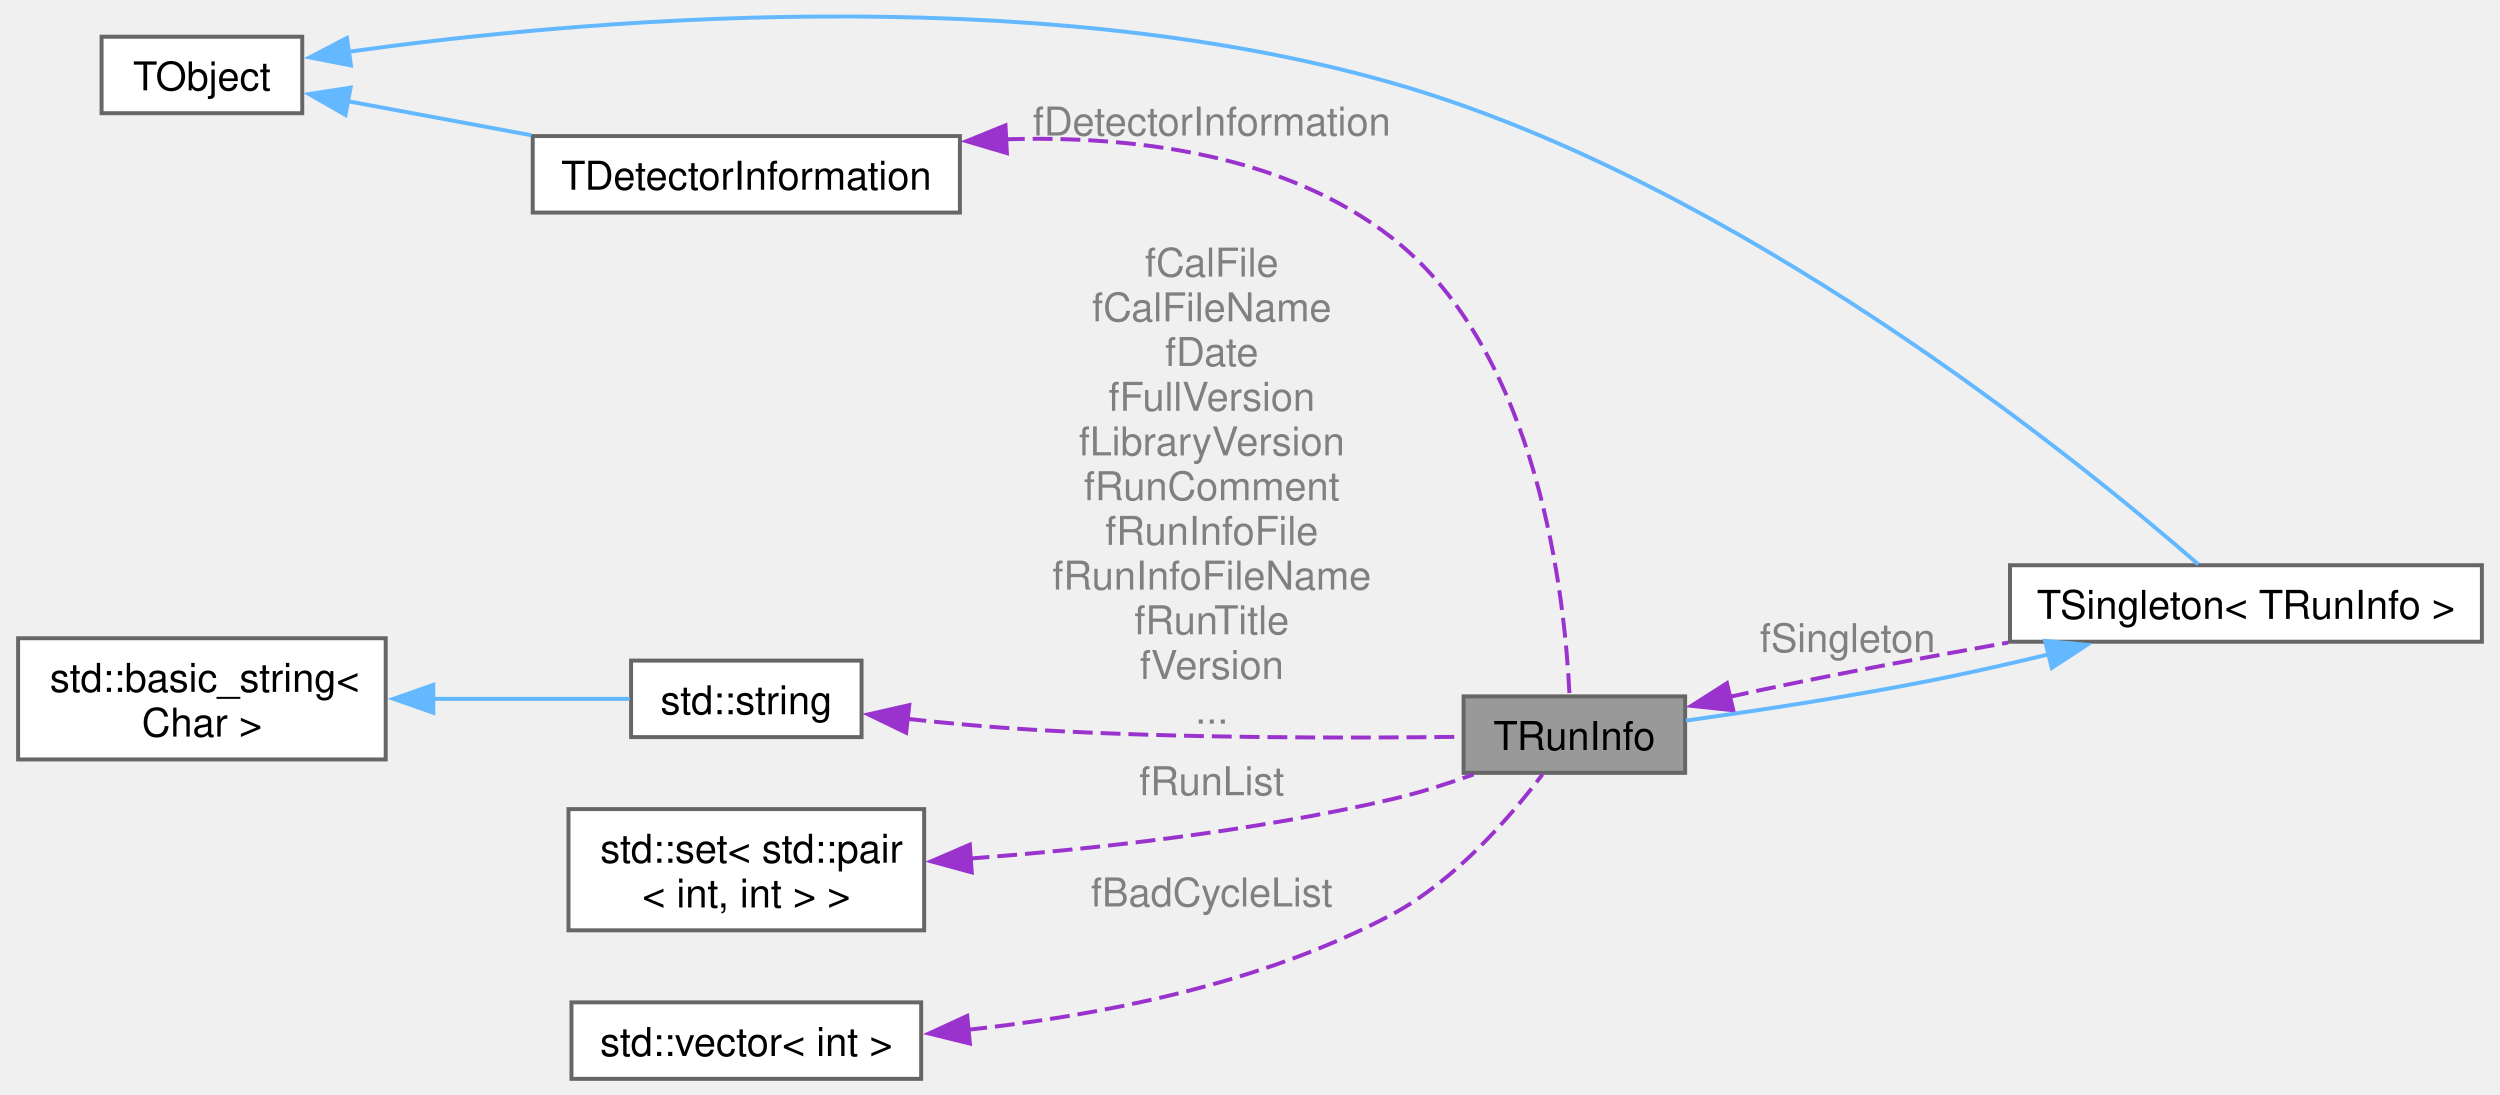
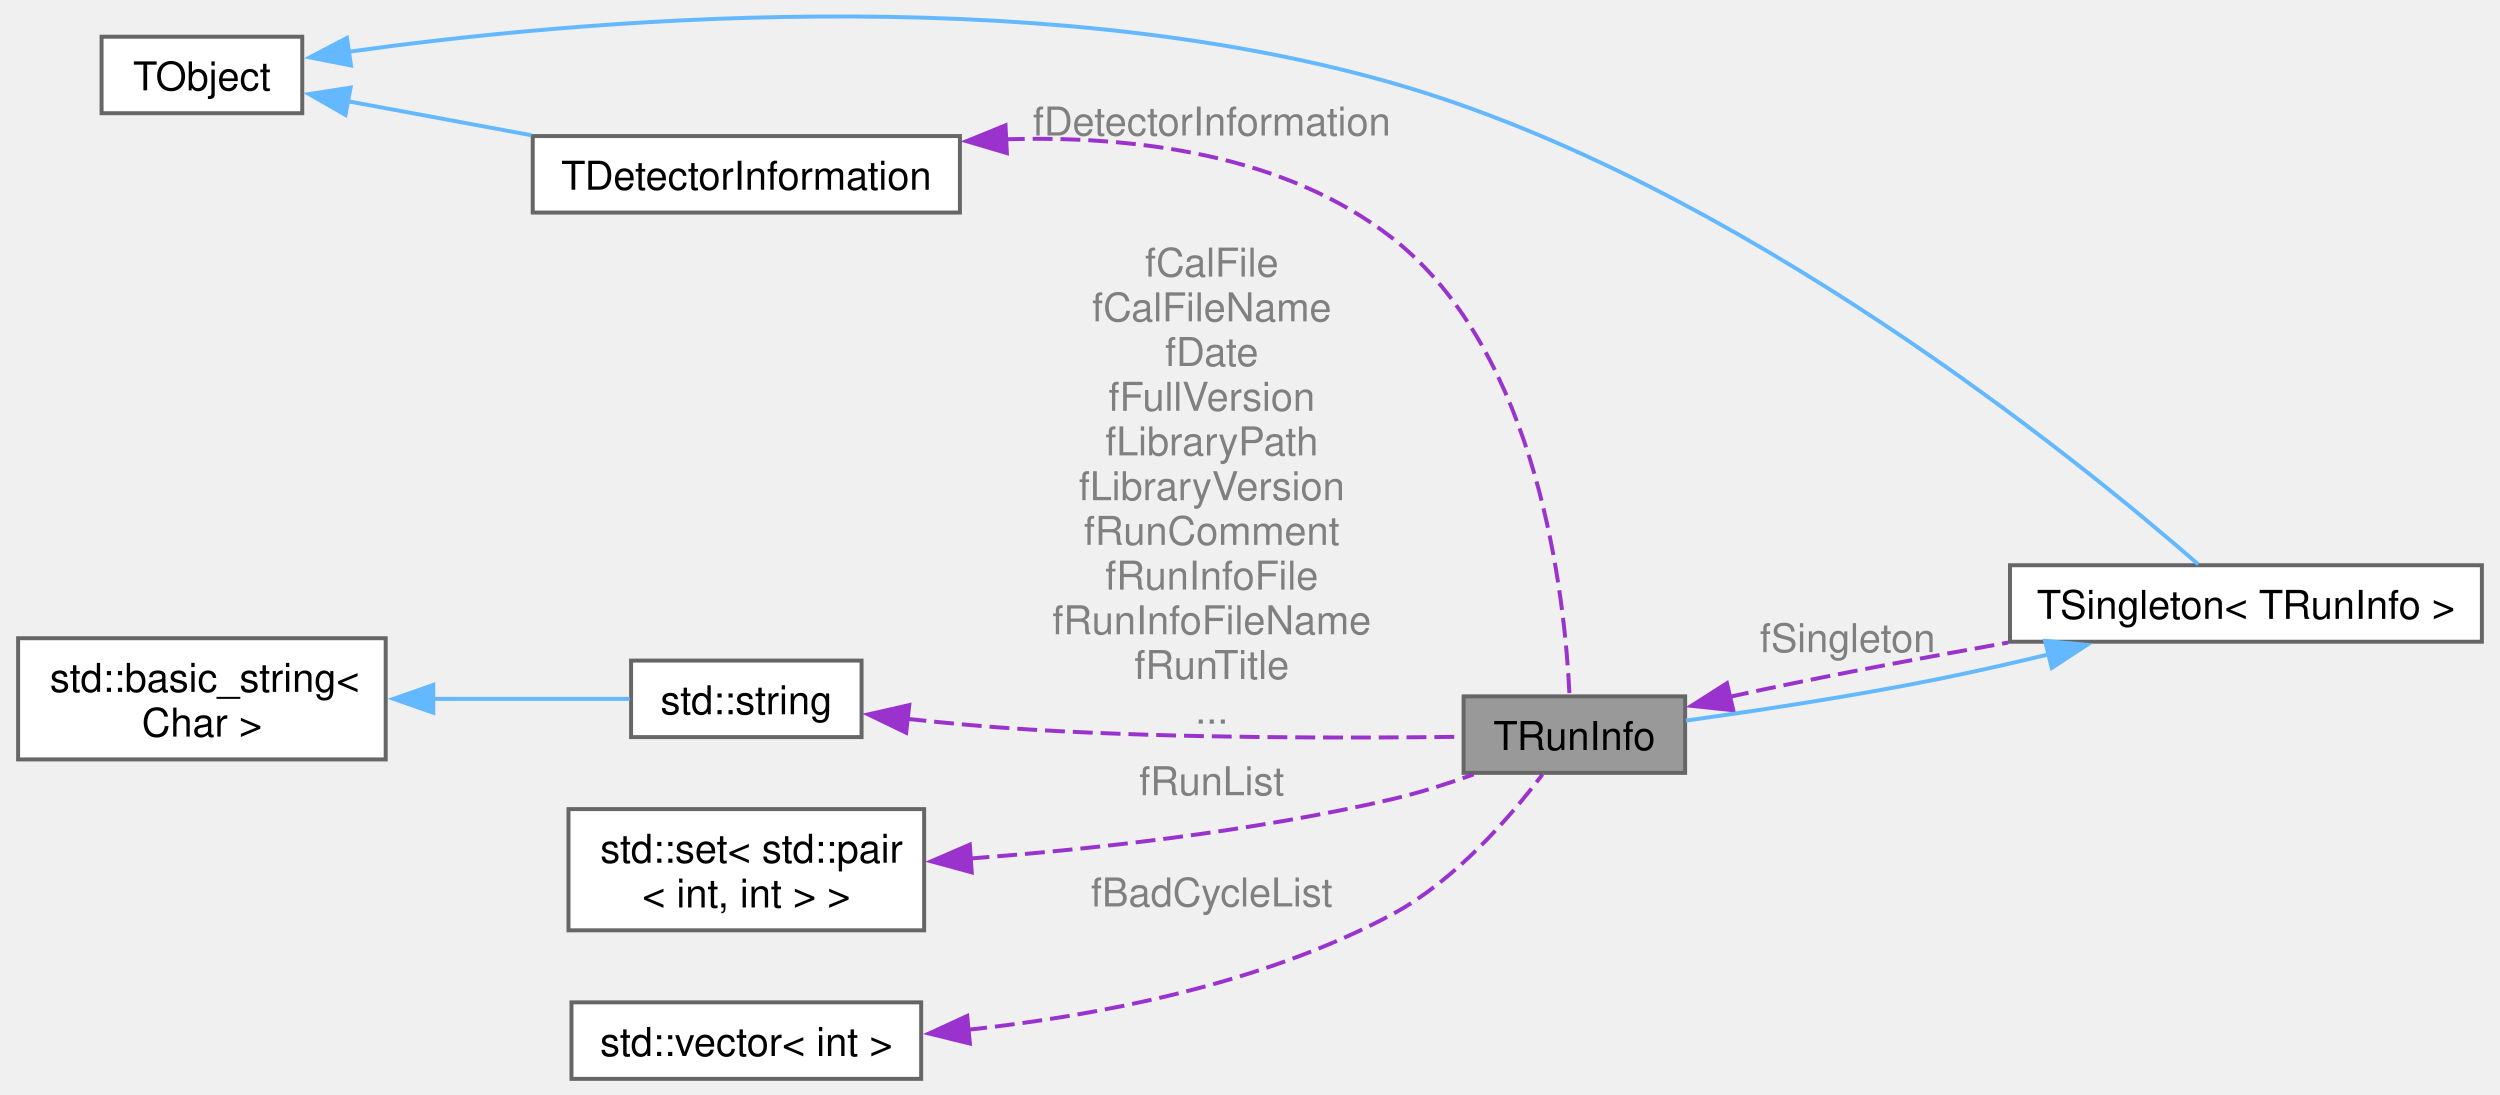
<svg xmlns="http://www.w3.org/2000/svg" xmlns:xlink="http://www.w3.org/1999/xlink" width="628pt" height="275pt" viewBox="0.00 0.00 628.00 275.49">
  <g id="graph0" class="graph" transform="scale(1 1) rotate(0) translate(4 271.49)">
    <g id="Node000001" class="node">
      <g id="a_Node000001">
        <a xlink:title=" ">
          <polygon fill="#999999" stroke="#666666" points="419.5,-96.25 363.75,-96.25 363.75,-77 419.5,-77 419.5,-96.25" />
          <text text-anchor="middle" x="391.62" y="-82.75" font-family="Helvetica,sans-Serif" font-size="10.00">TRunInfo</text>
        </a>
      </g>
    </g>
    <g id="Node000002" class="node">
      <g id="a_Node000002">
        <a xlink:href="class_t_singleton.html" target="_top" xlink:title=" ">
          <polygon fill="white" stroke="#666666" points="620,-129.25 501.25,-129.25 501.25,-110 620,-110 620,-129.25" />
          <text text-anchor="middle" x="560.62" y="-115.75" font-family="Helvetica,sans-Serif" font-size="10.00">TSingleton&lt; TRunInfo &gt;</text>
        </a>
      </g>
    </g>
    <g id="edge3_Node000002_Node000001" class="edge">
      <g id="a_edge3_Node000002_Node000001">
        <a xlink:title=" ">
          <path fill="none" stroke="#9a32cd" stroke-dasharray="5,2" d="M430.56,-96.1C432.9,-96.63 435.23,-97.14 437.5,-97.62 458.05,-101.99 480.66,-106.22 500.78,-109.79" />
          <polygon fill="#9a32cd" stroke="#9a32cd" points="431.62,-92.75 421.09,-93.87 430.02,-99.57 431.62,-92.75" />
        </a>
      </g>
      <text text-anchor="middle" x="460.38" y="-107.38" font-family="Helvetica,sans-Serif" font-size="10.00" fill="grey"> fSingleton</text>
    </g>
    <g id="edge1_Node000001_Node000002" class="edge">
      <g id="a_edge1_Node000001_Node000002">
        <a xlink:title=" ">
          <path fill="none" stroke="#63b8ff" d="M511.1,-106.85C501.89,-104.63 492.3,-102.45 483.25,-100.62 462.02,-96.35 437.77,-92.67 419.7,-90.15" />
          <polygon fill="#63b8ff" stroke="#63b8ff" points="510.08,-110.21 520.63,-109.21 511.76,-103.41 510.08,-110.21" />
        </a>
      </g>
    </g>
    <g id="Node000003" class="node">
      <g id="a_Node000003">
        <a xlink:title=" ">
          <polygon fill="white" stroke="#666666" points="71.5,-262.25 21,-262.25 21,-243 71.5,-243 71.5,-262.25" />
          <text text-anchor="middle" x="46.25" y="-248.75" font-family="Helvetica,sans-Serif" font-size="10.00">TObject</text>
        </a>
      </g>
    </g>
    <g id="edge2_Node000002_Node000003" class="edge">
      <g id="a_edge2_Node000002_Node000003">
        <a xlink:title=" ">
          <path fill="none" stroke="#63b8ff" d="M83.12,-258.46C140.07,-266.39 254.1,-276.79 345.75,-250.62 432.42,-225.88 518.76,-155.5 548.64,-129.47" />
          <polygon fill="#63b8ff" stroke="#63b8ff" points="83.76,-255.02 73.36,-257.04 82.75,-261.95 83.76,-255.02" />
        </a>
      </g>
    </g>
    <g id="Node000008" class="node">
      <g id="a_Node000008">
        <a xlink:href="class_t_detector_information.html" target="_top" xlink:title=" ">
          <polygon fill="white" stroke="#666666" points="237,-237.25 129.5,-237.25 129.5,-218 237,-218 237,-237.25" />
          <text text-anchor="middle" x="183.25" y="-223.75" font-family="Helvetica,sans-Serif" font-size="10.00">TDetectorInformation</text>
        </a>
      </g>
    </g>
    <g id="edge9_Node000008_Node000003" class="edge">
      <g id="a_edge9_Node000008_Node000003">
        <a xlink:title=" ">
          <path fill="none" stroke="#63b8ff" d="M82.94,-246.02C97.09,-243.39 113.67,-240.33 129.17,-237.45" />
          <polygon fill="#63b8ff" stroke="#63b8ff" points="82.38,-242.56 73.19,-247.82 83.66,-249.44 82.38,-242.56" />
        </a>
      </g>
    </g>
    <g id="Node000004" class="node">
      <g id="a_Node000004">
        <a xlink:title=" ">
          <polygon fill="white" stroke="#666666" points="212.25,-105.25 154.25,-105.25 154.25,-86 212.25,-86 212.25,-105.25" />
          <text text-anchor="middle" x="183.25" y="-91.75" font-family="Helvetica,sans-Serif" font-size="10.00">std::string</text>
        </a>
      </g>
    </g>
    <g id="edge4_Node000001_Node000004" class="edge">
      <g id="a_edge4_Node000001_Node000004">
        <a xlink:title=" ">
          <path fill="none" stroke="#9a32cd" stroke-dasharray="5,2" d="M223.55,-90.61C233.77,-89.5 244.78,-88.48 255,-87.88 292.49,-85.65 335.91,-85.72 363.32,-86.08" />
          <polygon fill="#9a32cd" stroke="#9a32cd" points="223.47,-87.1 213.93,-91.71 224.26,-94.06 223.47,-87.1" />
        </a>
      </g>
      <text text-anchor="middle" x="300.38" y="-201.88" font-family="Helvetica,sans-Serif" font-size="10.00" fill="grey"> fCalFile</text>
      <text text-anchor="middle" x="300.38" y="-190.62" font-family="Helvetica,sans-Serif" font-size="10.00" fill="grey">fCalFileName</text>
      <text text-anchor="middle" x="300.38" y="-179.38" font-family="Helvetica,sans-Serif" font-size="10.00" fill="grey">fDate</text>
      <text text-anchor="middle" x="300.38" y="-168.12" font-family="Helvetica,sans-Serif" font-size="10.00" fill="grey">fFullVersion</text>
-       <text text-anchor="middle" x="300.38" y="-156.88" font-family="Helvetica,sans-Serif" font-size="10.00" fill="grey">fLibraryVersion</text>
-       <text text-anchor="middle" x="300.38" y="-145.62" font-family="Helvetica,sans-Serif" font-size="10.00" fill="grey">fRunComment</text>
-       <text text-anchor="middle" x="300.38" y="-134.38" font-family="Helvetica,sans-Serif" font-size="10.00" fill="grey">fRunInfoFile</text>
-       <text text-anchor="middle" x="300.38" y="-123.12" font-family="Helvetica,sans-Serif" font-size="10.00" fill="grey">fRunInfoFileName</text>
-       <text text-anchor="middle" x="300.38" y="-111.88" font-family="Helvetica,sans-Serif" font-size="10.00" fill="grey">fRunTitle</text>
-       <text text-anchor="middle" x="300.38" y="-100.62" font-family="Helvetica,sans-Serif" font-size="10.00" fill="grey">fVersion</text>
+       <text text-anchor="middle" x="300.38" y="-156.88" font-family="Helvetica,sans-Serif" font-size="10.00" fill="grey">fLibraryPath</text>
+       <text text-anchor="middle" x="300.38" y="-145.62" font-family="Helvetica,sans-Serif" font-size="10.00" fill="grey">fLibraryVersion</text>
+       <text text-anchor="middle" x="300.38" y="-134.38" font-family="Helvetica,sans-Serif" font-size="10.00" fill="grey">fRunComment</text>
+       <text text-anchor="middle" x="300.38" y="-123.12" font-family="Helvetica,sans-Serif" font-size="10.00" fill="grey">fRunInfoFile</text>
+       <text text-anchor="middle" x="300.38" y="-111.88" font-family="Helvetica,sans-Serif" font-size="10.00" fill="grey">fRunInfoFileName</text>
+       <text text-anchor="middle" x="300.38" y="-100.62" font-family="Helvetica,sans-Serif" font-size="10.00" fill="grey">fRunTitle</text>
      <text text-anchor="middle" x="300.38" y="-89.38" font-family="Helvetica,sans-Serif" font-size="10.00" fill="grey">...</text>
    </g>
    <g id="Node000005" class="node">
      <g id="a_Node000005">
        <a xlink:title=" ">
          <polygon fill="white" stroke="#666666" points="92.5,-110.88 0,-110.88 0,-80.38 92.5,-80.38 92.5,-110.88" />
          <text text-anchor="start" x="8" y="-97.38" font-family="Helvetica,sans-Serif" font-size="10.00">std::basic_string&lt;</text>
          <text text-anchor="middle" x="46.25" y="-86.12" font-family="Helvetica,sans-Serif" font-size="10.00"> Char &gt;</text>
        </a>
      </g>
    </g>
    <g id="edge5_Node000004_Node000005" class="edge">
      <g id="a_edge5_Node000004_Node000005">
        <a xlink:title=" ">
          <path fill="none" stroke="#63b8ff" d="M104.07,-95.62C121.28,-95.62 139.43,-95.62 153.91,-95.62" />
          <polygon fill="#63b8ff" stroke="#63b8ff" points="104.47,-92.13 94.47,-95.63 104.47,-99.13 104.47,-92.13" />
        </a>
      </g>
    </g>
    <g id="Node000006" class="node">
      <g id="a_Node000006">
        <a xlink:title=" ">
          <polygon fill="white" stroke="#666666" points="228,-67.88 138.5,-67.88 138.5,-37.38 228,-37.38 228,-67.88" />
          <text text-anchor="start" x="146.5" y="-54.38" font-family="Helvetica,sans-Serif" font-size="10.00">std::set&lt; std::pair</text>
          <text text-anchor="middle" x="183.25" y="-43.12" font-family="Helvetica,sans-Serif" font-size="10.00">&lt; int, int &gt; &gt;</text>
        </a>
      </g>
    </g>
    <g id="edge6_Node000001_Node000006" class="edge">
      <g id="a_edge6_Node000001_Node000006">
        <a xlink:title=" ">
          <path fill="none" stroke="#9a32cd" stroke-dasharray="5,2" d="M239.43,-55.43C270.89,-57.84 310.88,-62.27 345.75,-70.38 352.53,-71.95 359.69,-74.24 366.25,-76.61" />
          <polygon fill="#9a32cd" stroke="#9a32cd" points="239.98,-51.96 229.76,-54.74 239.49,-58.94 239.98,-51.96" />
        </a>
      </g>
      <text text-anchor="middle" x="300.38" y="-71.38" font-family="Helvetica,sans-Serif" font-size="10.00" fill="grey"> fRunList</text>
    </g>
    <g id="Node000007" class="node">
      <g id="a_Node000007">
        <a xlink:title=" ">
          <polygon fill="white" stroke="#666666" points="227.25,-19.25 139.25,-19.25 139.25,0 227.25,0 227.25,-19.25" />
          <text text-anchor="middle" x="183.25" y="-5.75" font-family="Helvetica,sans-Serif" font-size="10.00">std::vector&lt; int &gt;</text>
        </a>
      </g>
    </g>
    <g id="edge7_Node000001_Node000007" class="edge">
      <g id="a_edge7_Node000001_Node000007">
        <a xlink:title=" ">
          <path fill="none" stroke="#9a32cd" stroke-dasharray="5,2" d="M238.86,-12.33C271.49,-15.85 312.85,-23.75 345.75,-41.38 361.74,-49.94 375.66,-66.1 383.6,-76.61" />
          <polygon fill="#9a32cd" stroke="#9a32cd" points="239.51,-8.88 229.22,-11.41 238.84,-15.84 239.51,-8.88" />
        </a>
      </g>
      <text text-anchor="middle" x="300.38" y="-43.38" font-family="Helvetica,sans-Serif" font-size="10.00" fill="grey"> fBadCycleList</text>
    </g>
    <g id="edge8_Node000001_Node000008" class="edge">
      <g id="a_edge8_Node000001_Node000008">
        <a xlink:title=" ">
          <path fill="none" stroke="#9a32cd" stroke-dasharray="5,2" d="M248.31,-236.44C280.63,-237.4 318.62,-232.78 345.75,-211.62 382.84,-182.7 389.31,-120.5 390.41,-96.42" />
          <polygon fill="#9a32cd" stroke="#9a32cd" points="248.82,-232.96 238.66,-235.96 248.47,-239.95 248.82,-232.96" />
        </a>
      </g>
      <text text-anchor="middle" x="300.38" y="-237.38" font-family="Helvetica,sans-Serif" font-size="10.00" fill="grey"> fDetectorInformation</text>
    </g>
  </g>
</svg>
